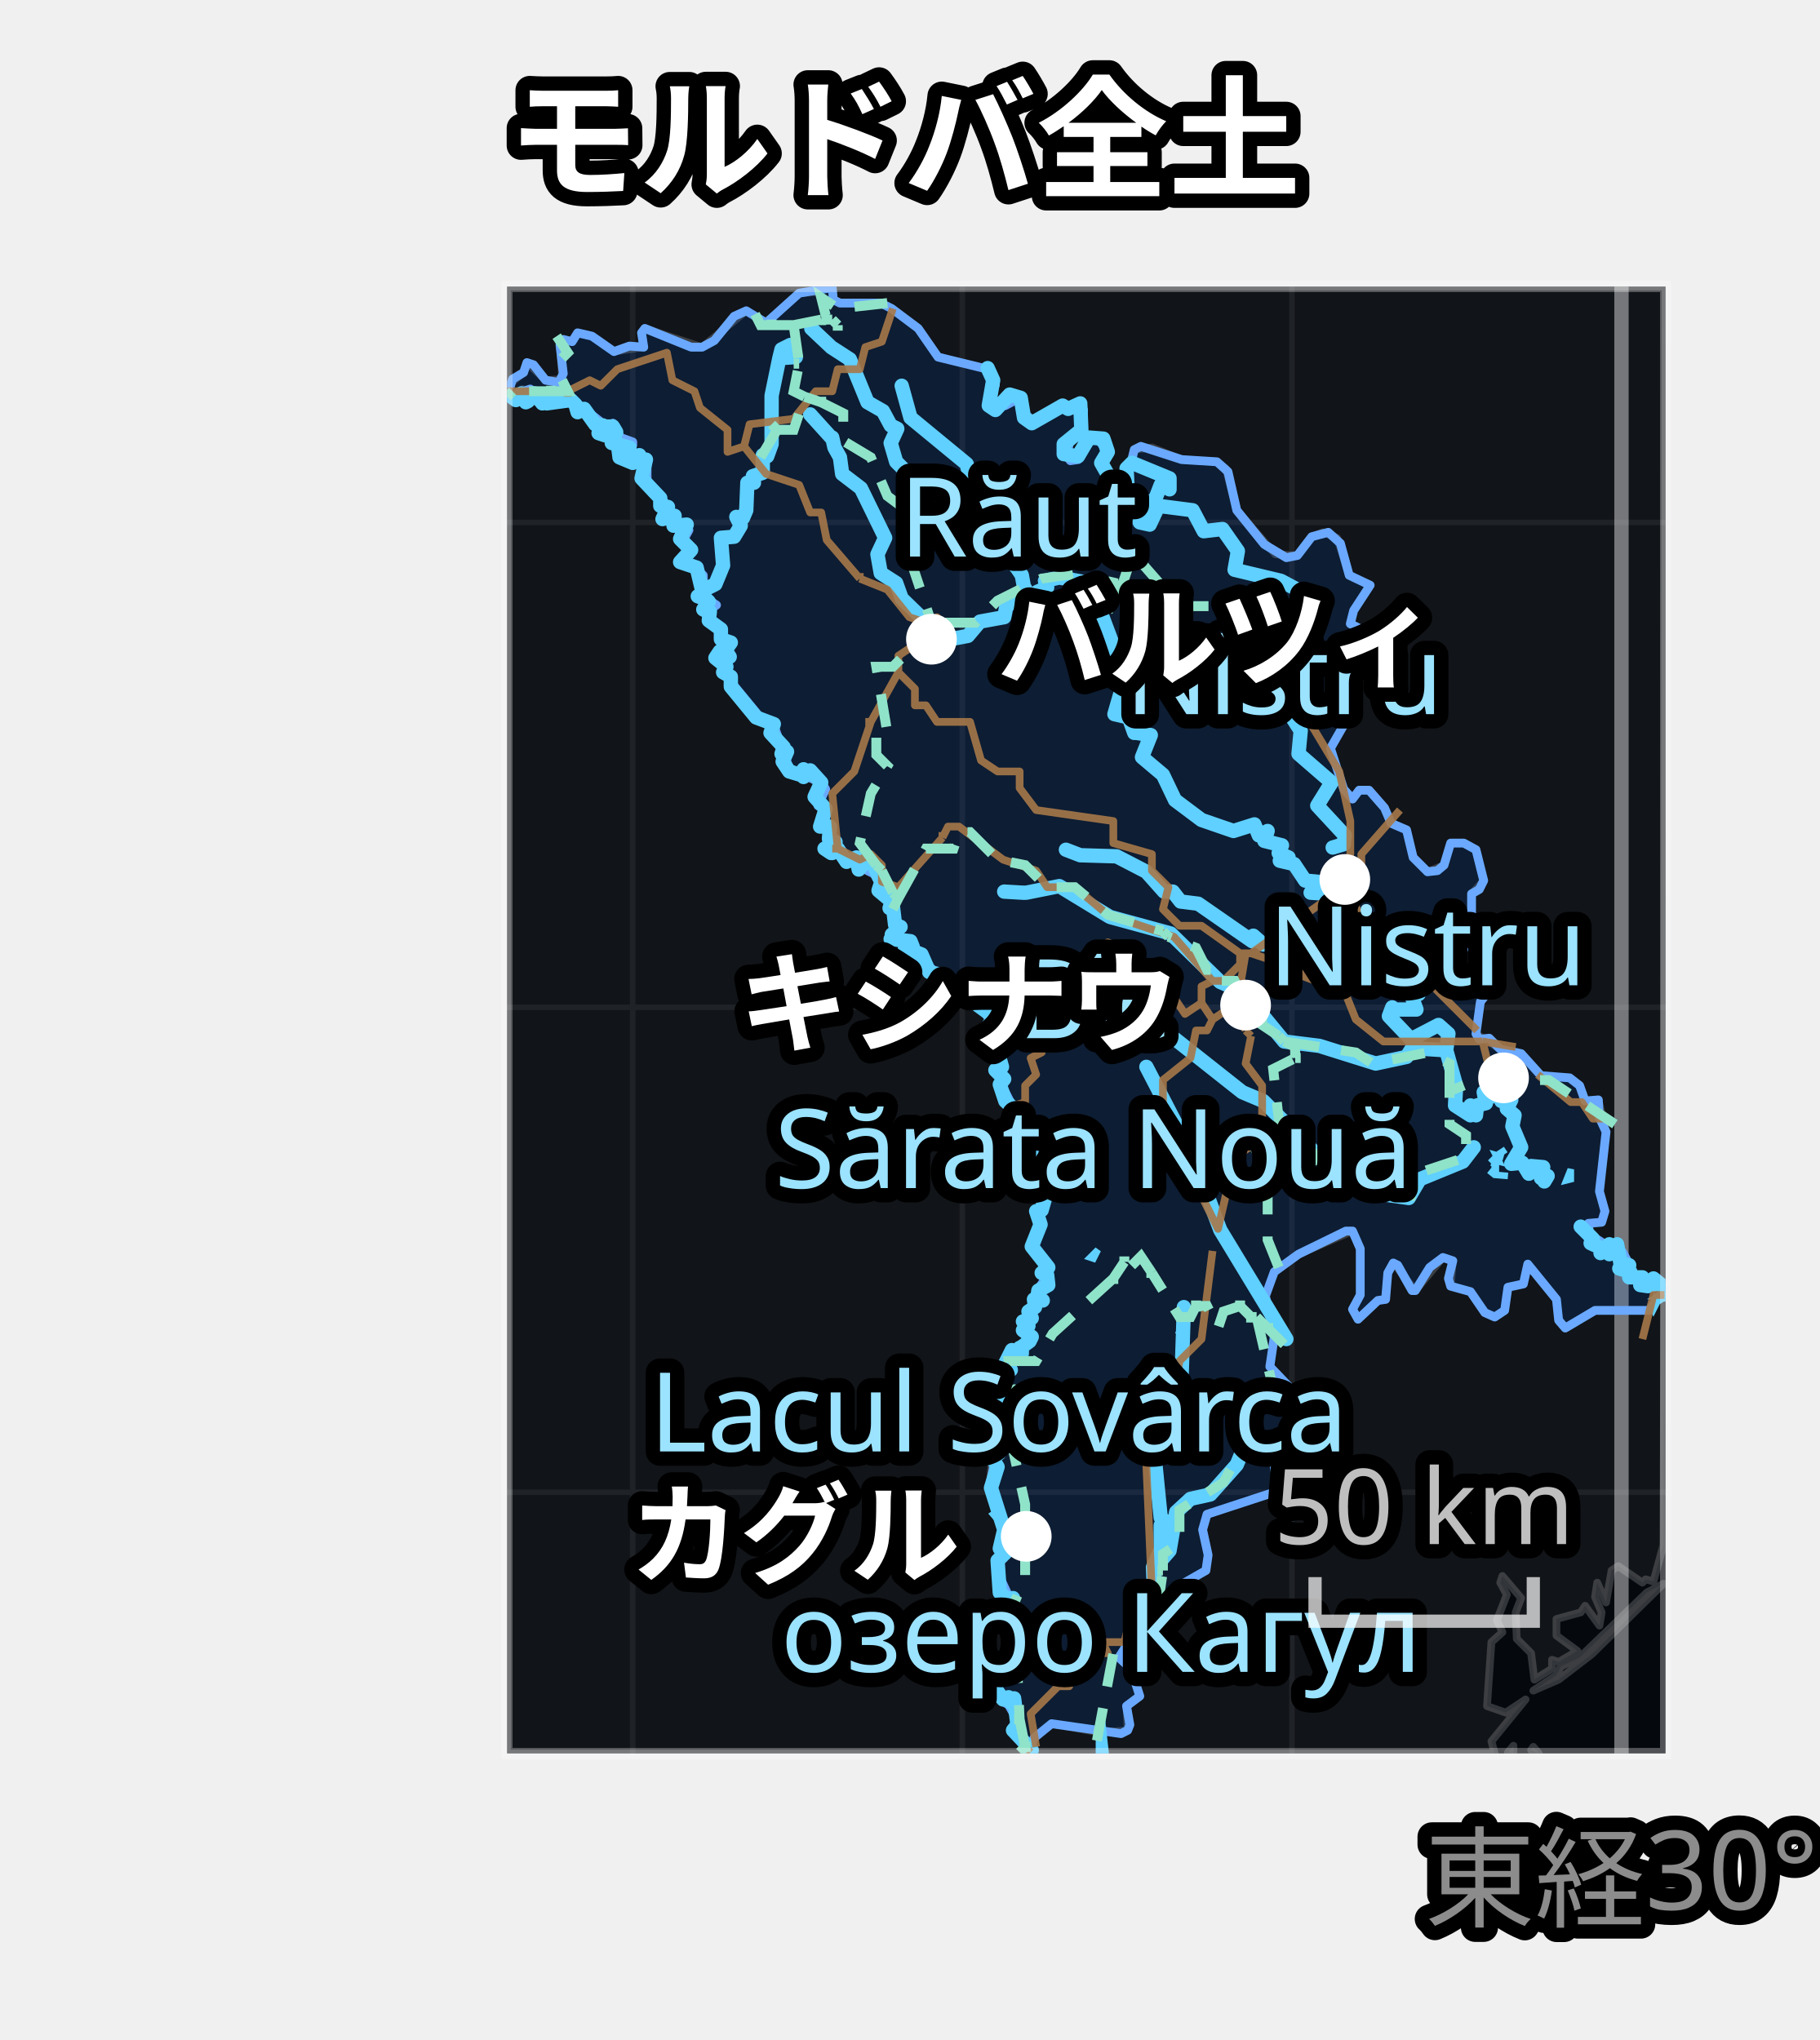
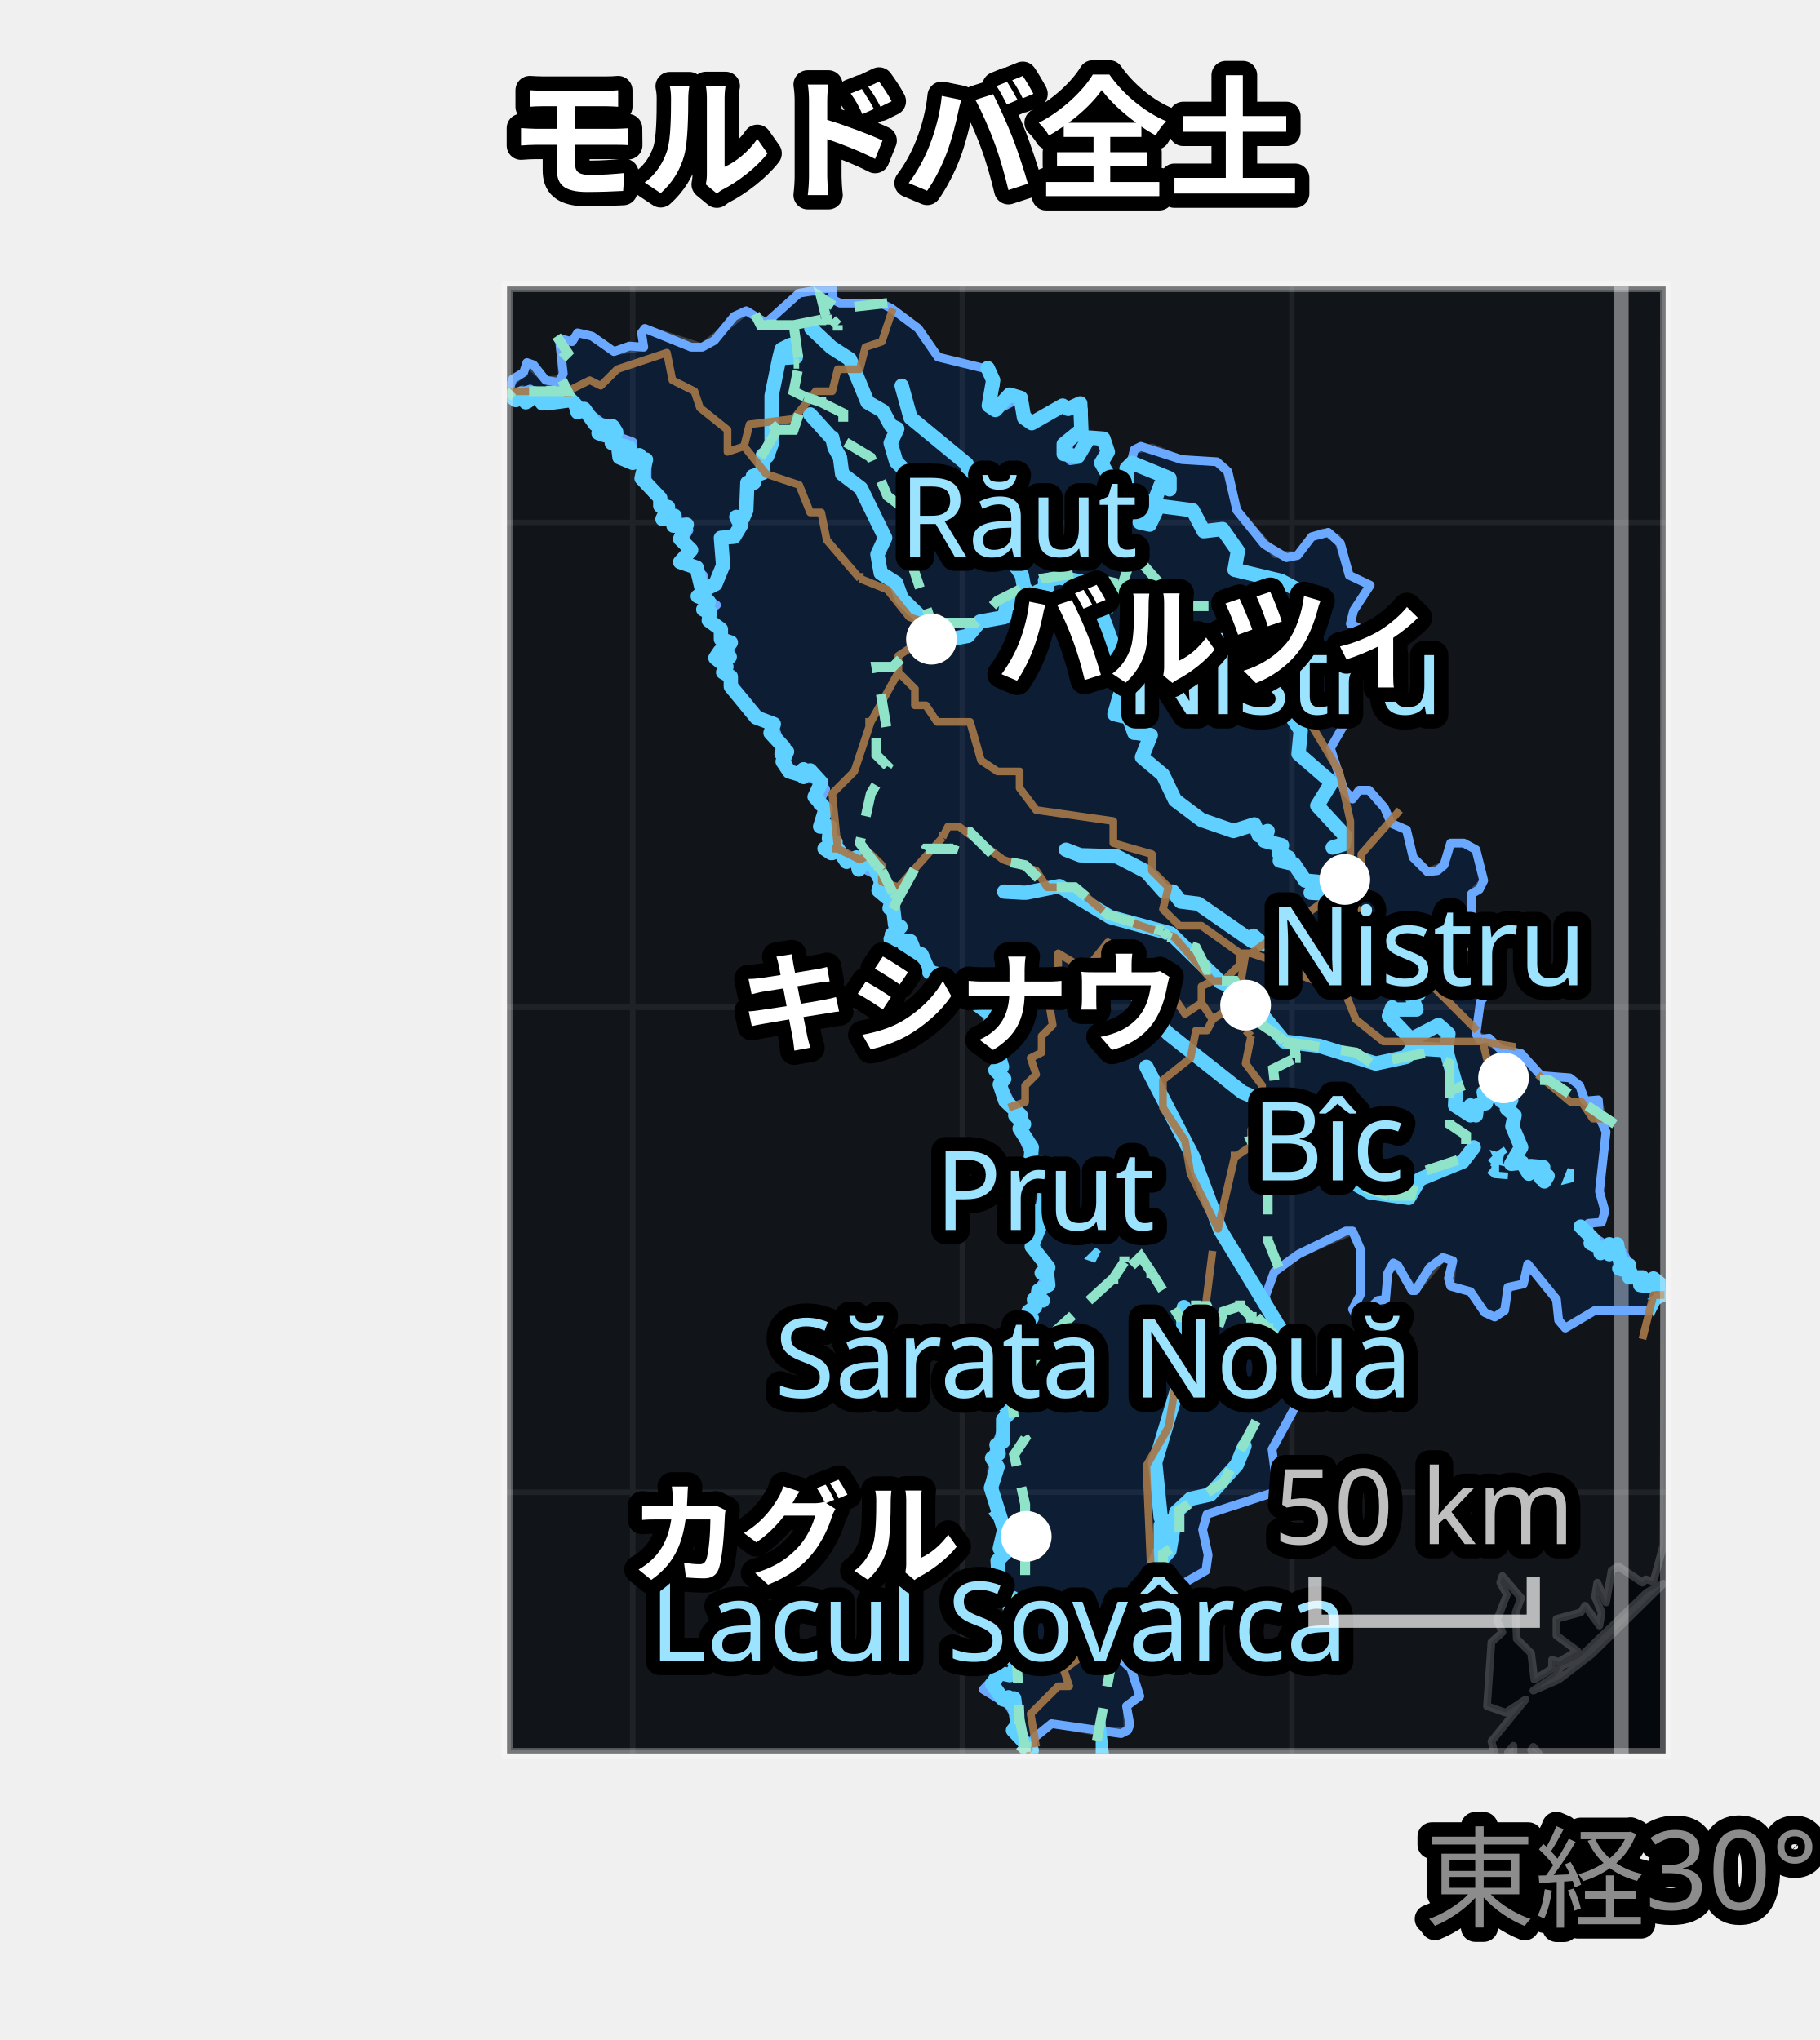
<svg xmlns="http://www.w3.org/2000/svg" viewBox="0 0 165.1 185.1" width="165.1" height="185.1" class="cc-map" role="img" aria-label="モルドバ（モルドバ全土）：位置と形・骨組み・区画の3層">
  <style>.cc-map text{font-family:"Hiragino Sans","Noto Sans JP",system-ui,sans-serif;paint-order:stroke;stroke:#000;stroke-width:2.6px;stroke-linejoin:round}</style>
  <clipPath id="cc-mda-main">
    <rect x="46" y="26" width="105.1" height="133.1" />
  </clipPath>
  <rect x="46" y="26" width="105.1" height="133.1" fill="#05080d" />
  <g class="grid">
    <path d="M57.4 26V159.1M87.3 26V159.1M117.2 26V159.1M46 135.4H151.1M46 91.4H151.1M46 47.4H151.1" stroke="rgba(255,255,255,.06)" stroke-width=".5" fill="none" />
    <path d="" stroke="rgba(255,255,255,.16)" stroke-width=".8" fill="none" />
    <path d="M147.1 26V159.1" stroke="rgba(255,255,255,.42)" stroke-width="1.3" fill="none" />
    <text x="147.1" y="174.1" font-size="10" fill="rgba(255,255,255,.55)" text-anchor="middle" stroke="none">東経30°</text>
  </g>
  <g clip-path="url(#cc-mda-main)">
    <g class="L1">
      <path class="nei" d="M150.9 140.2l0.1 -23.3 -1.4 2 -4.9 0 -2.7 1.6 -0.6 -0.7 -0.2 -1.9 -2.6 -3.2 -0.4 1.8 -1.4 0.3 -0.3 2.1 -0.9 0.6 -0.9 -0.4 -1.3 -1.9 -1.8 -0.5 0.2 -2.3 -0.9 -0.3 -2.5 3 -2 -2.5 -0.5 0.9 -0.2 2.4 -0.7 0.1 -1.8 1.7 -0.5 -0.9 0.7 -1.3 0 -4.2 -0.7 -1.6 -4.9 2.1 -2.2 1.6 -0.8 2.2 0.8 3.7 -0.4 2.7 2.3 2.4 0.2 0.9 -2.3 4.2 0.5 3.8 -6.4 2.1 -0.4 1.4 0.5 2.3 -0.2 1.4 -2.1 1.2 0 1.5 -2.7 0.7 -0.5 2 -1.4 0.6 -1.2 1.9 1.1 1 0.8 2.5 -1.2 0.9 0.1 2.2 -2.5 0.2 -4.4 -0.8 -1.6 1.3 -0.5 1.4 42.3 0 -0.3 -1.1 3.1 -3.8 -1.8 1.2 -1.7 -0.6 0.4 -5.8 1 -0.9 -0.5 -1.1 0.9 -2.3 -0.6 -1.1 0.2 -0.6 1.7 2 -0.5 1.3 0.1 2.4 1.3 1.3 0.3 2.4 1.6 -1 0 -0.8 0.6 0.2 1.7 -1 -1.9 -1.4 0 -1.5 2.2 -0.6 0.4 -0.6 1.3 1.8 0.2 -1.2 -0.6 -1.4 0.2 -1.3 0.8 1.8 0.5 -2.9 0.6 -0.4 2.2 1.5 0.3 -0.3 0.7 0.2zM151 116.7l0.1 -90.7 -76.2 0 0.6 0.1 0.1 1.1 0.6 0.3 3.7 0 1 0.5 2.4 1.8 1.8 2.6 4.5 1.1 0.7 1.4 -0.6 1.7 0.4 0.3 1.1 -0.1 1.5 -0.8 0.3 1.6 0.8 0.6 2.3 -1.2 1.9 -0.1 0.2 2.1 -1.2 1.2 -0.2 1.2 1 0.3 1.1 -1.7 0.7 -0.1 0.8 0.9 -0.5 1.2 0.8 1.7 1 0.8 1.2 -3.7 1.6 -0.2 2.7 1.1 3.2 0.2 0.8 0.6 1 3.8 3.5 4 2 0.1 1.3 -1.7 1 -0.4 1.3 0.5 1.1 3.4 1.9 0.9 -1.5 2.3 -0.3 1.2 1.4 0.7 0.5 0.8 -1.3 1.7 -0.4 4.6 -2 3.5 1.2 3.7 0.8 0.9 0.6 -0.8 0.9 0 1.4 1.6 0.6 1.4 1.4 0.6 0.6 2.5 1.3 1.3 1.5 -0.6 0.6 -2 1.2 0 1.1 0.6 0.7 2.8 -1.1 1.2 0 4.3 -2 1.1 1.3 2.2 0.9 -1.3 0.6 0 0.9 1.3 -0.9 2.2 -0.4 2.9 2.2 1.4 1.9 0.4 1.8 2 2.6 0.2 0.9 0.7 0.5 1.4 1.2 -0.1 0.7 2.9 -0.6 5.4 0.5 1.8 -0.3 1 -1.2 0.1 0.1 1 2 1.7 1 -0.1 0.6 1.1 -0.3 0.4 1.9 1.7 0.8 -0.4zM149.4 144.5l-6.1 5.9 -1.7 0.8 -0.4 0.8 -2.1 1.4 2.3 -1 3 -2.3 6.5 -6.4zM138.9 158.8l0.7 0.3 -0.5 -0.6zM136.8 159l0.5 0.1 0 -0.7zM74.1 26.5l0.8 -0.5 -28.9 0 0 9.9 0.2 -1 1.3 -1.1 0.3 -0.9 1.7 1.6 1.5 -0.1 -0.2 -3.1 0.3 -0.5 0.8 0.2 0.5 -0.8 1.3 0.3 2 1.4 2.7 -0.4 -0.2 -1.3 0.3 -0.4 5.2 1.7 4 -3.3 1.8 1.1 3 -2.7zM47.4 35.3l1.7 0.7 0.3 -0.5 1 0.8 1.7 0 2.3 1.9 0.3 1.1 0.9 -0.9 0.7 1.3 1.1 0.4 -1 1 2.3 0.7 0 2.2 2 1.9 -0.6 0.6 0.2 0.6 0.8 -0.3 0.6 1.2 0.4 -0.3 0.4 0.4 -0.6 1.1 0.9 0.9 -0.6 0.7 1.6 1.4 0 1.9 1.2 0.8 -1 0.7 2 2.7 0.2 1.5 -0.6 0.1 0.9 2.2 2.8 3.4 0.9 0.3 1.4 3.9 3 1.4 -0.4 2 0.6 0.4 -0.3 1.4 0.9 0.6 1.1 2.4 2.8 1.4 1.7 3.1 0.5 2.6 1.3 0.7 -0.1 0.7 2.8 2.3 0 0.6 2.1 0.9 0.6 -0.3 1.6 2.7 0.6 1.6 -0.2 1.5 0.5 0.3 0.3 1.5 0 1.2 1.7 3.3 2 6.1 -0.8 5.1 0.8 1.3 0 2.1 -0.6 0.5 0.2 0.6 -0.6 0.6 -0.2 1.3 -0.5 0.3 0.1 1.8 -0.5 1.1 -1.2 0.7 -0.1 1.3 -0.7 0.3 1.1 2.2 -1.7 4.9 -0.2 2.5 1.3 4.3 -0.3 1 0.4 1 -0.6 0.8 0.1 1.3 1.3 2.8 0.3 5.7 -1.8 0.3 -1.3 1.4 2.3 1.4 0.8 1.4 0 1.5 1 1.5 -47.3 0 0 -123.1z" fill="rgba(255,255,255,.05)" stroke="rgba(255,255,255,.18)" stroke-width=".7" stroke-linejoin="round" />
      <path class="land" d="M46.5 34.4l1 -0.6 0.3 -0.9 0.6 0.2 1.1 1.4 1.2 0.2 0.4 -0.8 -0.3 -2.6 0.3 -0.5 0.8 0.2 0.5 -0.8 1.3 0.3 2 1.4 1.4 -0.5 1.3 0.1 -0.2 -1.3 0.3 -0.4 4.2 1.7 1 0 1.1 -0.6 1.8 -2.2 1.1 -0.5 1.8 1.1 3 -2.7 3 -0.5 0.1 1.1 0.6 0.3 3.7 0 1 0.5 2.4 1.8 1.8 2.6 4.5 1.1 0.7 1.4 -0.6 1.7 0.4 0.3 1.1 -0.1 1.5 -0.8 0.3 1.6 0.8 0.6 2.3 -1.2 1.9 -0.1 0.3 0.3 -0.1 1.8 -1.2 1.2 -0.2 1.2 0.3 0.4 0.7 -0.1 1.1 -1.7 0.7 -0.1 0.8 0.9 -0.5 1.2 0.8 1.7 1 0.8 0.3 0 0.9 -3.7 0.6 -0.3 3.7 1.2 3.2 0.2 1 0.9 0.8 3.5 2.5 3.1 2 1.2 1 -0.2 1.3 -1.7 1.5 -0.4 1.1 1 0.8 2.9 1.9 0.9 -1.5 2.3 -0.3 1.2 1.4 0.7 0.5 0.8 -1.3 1.7 -0.4 4.6 -2 3.5 1.2 3.7 0.8 0.9 0.6 -0.8 0.9 0 1.4 1.6 0.6 1.4 1.4 0.6 0.6 2.5 1.3 1.3 0.9 -0.1 0.6 -0.5 0.6 -2 1.2 0 1.1 0.6 0.7 2.8 -0.4 0.8 -0.7 0.4 0 4.3 -0.4 0.5 -1.6 0.6 1.3 2.2 0.9 -1.3 0.6 0 0.9 1.3 -0.2 1.3 -0.7 0.9 -0.4 2.9 0.3 0.5 0.9 -0.1 1 1 1.9 0.4 1.8 2 2.6 0.2 0.9 0.7 0.5 1.4 1.2 -0.1 0.1 1.6 0.6 1.3 -0.6 5.4 0.5 1.8 -0.3 1 -1.2 0.1 0.1 1 1.7 1.1 0.3 0.6 1 -0.1 0.6 1.1 -0.3 0.4 1.9 1.7 0.8 -0.4 0.9 0.4 -1.5 2.1 -4.9 0 -2.7 1.6 -0.6 -0.7 -0.2 -1.9 -2.6 -3.2 -0.4 1.8 -1.4 0.3 -0.3 2.1 -0.9 0.6 -0.9 -0.4 -1.3 -1.9 -1.8 -0.5 -0.2 -0.7 0.4 -1.6 -0.9 -0.3 -1.2 0.9 -1.3 2.1 -0.3 0 -1.3 -2.3 -0.4 -0.2 -0.5 0.9 -0.2 2.4 -0.7 0.1 -1.8 1.7 -0.5 -0.9 0.7 -1.3 0 -4.2 -0.7 -1.6 -0.6 0 -4.3 2.1 -2.2 1.6 -0.8 2.2 0.8 3.7 -0.4 2.7 2.3 2.4 0.2 0.9 -2.3 4.2 0.5 3.8 -6.4 2.1 -0.4 1.4 0.5 2.3 -0.2 1.4 -2.1 1.2 0 1.5 -0.7 0.5 -2 0.2 -0.5 0.8 0 1.2 -1.4 0.6 -1.2 1.9 1.1 1 0.8 2.5 -1.2 0.9 0.3 1.7 -0.2 0.5 -0.6 0.3 -6.3 -0.9 -1.6 1.3 -0.5 1.4 -1 -1.5 0 -1.5 -0.8 -1.4 -2.3 -1.4 1.3 -1.4 1.8 -0.3 -0.3 -5.7 -1.3 -2.8 -0.1 -1.3 0.6 -0.8 -0.4 -1 0.3 -1 -1.3 -4.3 0.4 -1.9 -0.2 -0.6 1.7 -4.9 -1.1 -2.2 0.7 -0.3 0.1 -1.3 1.2 -0.7 0.5 -1.1 -0.1 -1.8 0.5 -0.3 0.2 -1.3 0.6 -0.6 -0.2 -0.6 0.6 -0.9 0 -1.7 -0.8 -1.3 0.7 -5.8 -2 -4.6 0.1 -0.8 -1.7 -3.3 0 -1.2 -0.3 -1.5 -0.5 -0.3 0.2 -1.5 -0.6 -1.6 -1.6 -2.7 -0.6 0.3 -2.1 -0.9 0 -0.6 -2.8 -2.3 0.1 -0.7 -1.3 -0.7 -0.5 -2.6 -1.7 -3.1 -2.8 -1.4 -1.1 -2.4 -0.9 -0.6 0.3 -1.4 -0.6 -0.4 0.7 -1.5 -0.3 -0.5 -3 -1.4 -1.4 -3.9 -0.9 -0.3 -2.8 -3.4 -0.9 -2.2 0.6 -0.1 -0.2 -1.5 -2 -2.7 1 -0.7 -1.2 -0.8 0 -1.9 -1.6 -1.4 0.6 -0.7 -0.9 -0.9 0.6 -1.1 -0.4 -0.4 -0.4 0.3 -0.6 -1.2 -0.8 0.3 -0.2 -0.6 0.6 -0.6 -1.5 -1.1 -0.5 -0.8 0 -2.2 -2.3 -0.7 1 -0.7 0 -0.3 -1.1 -0.4 -0.7 -1.3 -0.9 0.9 -0.3 -1.1 -2.8 -2.2 -1.2 0.3 -0.6 -0.2 -0.4 -0.6 -0.3 0.5 -1 -0.7 -2.1 0.7z" fill="rgba(61,139,255,.16)" stroke="#6aa9ff" stroke-width=".8" stroke-linejoin="round" />
    </g>
    <g class="L2">
      <g class="k-lake">
        <path d="M99.7 159l0 -1.9 0.3 -0.7 0.3 2.7zM150.2 117.7l0.5 0.2 -0.8 0.5zM90.4 137.2l0.3 0.9 -0.6 -0.7zM142.1 107.1l0.4 -1 0 0.9zM98.9 114.1l0.7 -0.7 -0.4 0.8zM107 120.9l0.4 -0.5 -0.1 0.8zM150.3 117.7l0.5 -0.3 0.2 0.4zM135.1 106.2l0.5 0.4 1.2 0.1 -1.2 -0.1zM135.2 105.5l0.4 -0.4 0 0.2 0.4 0.1 -0.3 -0.6 0.7 0.2 -0.7 -0.2 0.3 0.6 -0.4 -0.3zM136.1 104.8l-0.1 -0.1 0.6 -0.4 -0.6 0.4zM135.3 105.5l0.3 0.1 0 0.5 0.1 0 0 -0.5zM149.9 118.6l0.4 -0.4 -0.3 0.6z" fill="#5fd0ff" fill-opacity=".55" stroke="#5fd0ff" stroke-width=".6" />
      </g>
      <g class="k-river">
        <path d="M46.4 36l0.4 0.3 0.5 -0.6 0.4 0.8M47.7 36.5l0.2 -0.1M47.7 36.5l0.5 -0.4M47.9 36.4l0.1 -0.1M47.9 36.4l0.1 -0.1M48 36.3l0.2 -0.2M48.2 36.1l0.3 -0.4 0.7 0.9 0.1 -0.6 0.3 0.6 2.2 -0.3M51.8 36.3l0.4 0.4M51.8 36.3l0.4 0.4M52.2 36.7l0.2 0.7 0.6 -0.3 1 1.4 0.7 0.1M54.6 38.8l-0.1 0M54.5 38.8l-0.2 0.5 0.6 0.2 -0.1 -0.8 0.8 0 0.3 0.5 -0.4 1 1.6 0.4 -0.2 0.5 -0.8 -0.4 0.1 0.8 1.2 0.5 0.6 -0.7 0.1 0.6 0.5 -0.2 -0.4 1.7 1.7 1.8 0 0.7 0.7 0.1 -0.5 1.1 1.1 -0.3 -0.1 0.9 1.2 -0.1 -0.6 1.3 1 1 -1 1.1 1.5 0.5 0.5 2.1M63.7 53.6l0.1 0.4 -0.5 0.1 0.8 0.3M54.7 38.7l-0.2 0.1M54.7 38.6l-0.1 0.2M54.7 38.7l-0.1 0.1M54.7 38.6l0 0.1M70.7 32.5l-0.7 3.4 0 4.4 -0.4 1.1 -0.4 -0.1 0 1.6 -0.9 0.3 0.1 0.6 -0.6 0 -0.1 2.5 -0.3 0.7 -0.6 -0.1 0.4 0.8 -0.6 1 -1.2 0.1 0.2 2.5 -0.7 1.7 -1.2 0.6M64.1 54.4l0.2 0.2M64.1 54.4l0.2 0.2M64.2 55.5l0.2 0M64.3 54.6l-0.5 0.7 0.4 0.2M64.2 55.5l0.2 0M64.4 55.5l-0.1 0.8 1.1 0.8 0 0.9 0.9 0.3 -0.5 0.7 0.4 0.6 -0.9 -0.5 -0.4 0.6 1 0.8 -0.3 0.5 0.7 0.4 0 0.9 2.3 2.8 1.6 0.6 -0.3 0.8 1.2 1.3 -0.2 0.6 0.5 -0.2 -0.4 0.9 0.6 0.9 1 0.3 0.3 -0.5 0 0.7 0.6 -0.6 1 1.1 -0.6 1.3 1 1.1 -0.5 1.6 0.9 0 -0.1 1.1 0.6 0.3 -1 0.6 0.6 0.4 0.1 -0.5 0 0.5 0.5 -0.4 0.8 1.2 0.9 -0.4 0.2 1.1 0.6 -0.7 0.7 0.2 0.8 1.7M72.2 32.4l-1.5 0.1M71.7 31.3l-0.8 0.4 -0.2 0.8M73.5 37.6l1.9 2.1M73.6 29.8l1.7 1.6M75.4 31.5l1.7 1.1 1.6 3.9 1.4 0.8 0.7 1.3M75.4 39.7l0.1 0M75.5 39.7l0.2 0.9M75.7 40.6l0.5 0.9M76.2 41.5l0.2 1.5M76.4 43l1.7 1.3 2.2 4.5 -0.7 1.5 0.3 1.7 1.4 0.9 0.5 1.4 3.3 3.2 1.1 0.5 1.6 -0.3 1.1 -1.3 2.2 -0.4 0.2 -1 1.8 -1.2M93.1 53.8l1.2 0.3 -0.2 -0.4 0.9 -0.4 -0.2 -0.6 1.3 -0.3 2.2 0.4 0.1 1.2 1.3 0.8 -0.2 1.3 0.3 -0.7 1.2 3.2 -0.6 1.3 1.4 0.3 0.4 0.8 -1.1 3.8 1.3 0.3 0.5 1.4M80 80.1l-0.1 0.1M80 80.1l-0.1 0.1M79.9 80.2l-0.2 0.6 1.2 1 -0.2 0.6 0.3 -0.2 0.2 1.7 0.5 0.2 -0.8 0.7 0.4 0.3 -0.5 0.1 1.8 0.2 0.2 0.5 -0.7 0.1 1.5 0.6 0.7 1.6 1.3 0.3 0.5 0.4 -0.4 0.3 1.5 0.9 1.6 0.2 0.1 0.5 -0.6 0.1 1.9 1.4 -0.5 0.7 0.5 1 -0.5 0.1 1 0.8 -0.9 0.8 0.9 0.4 0.2 0.7 -0.6 0.3 0.8 0.8 -0.4 0.5M80.8 38.6l0.6 0.3 -0.6 1.3 0.5 1.7 1.5 1.5 1 0.2 0.3 0.7M81.8 35l0.8 2.9 5.1 4.2 0.6 2.5 2.7 1.5 0.3 2.5 -0.4 0.9 0.8 0.2 -0.5 0.5 1.1 1.4M89.6 33.4l0.5 1.1 -0.4 2.3 0.6 0.4 1.3 -1.4 1 0.3 0.3 1.8 0.7 0.5 2.8 -1.6 0.5 0.3 1.1 -0.5 0.1 2.4 -1.6 1.3 0 0.9 1.3 0.2 1 -1.7 1.3 0.1 0.4 1.2 -0.6 1 1.2 2.1 1.2 0.3 -0.1 -1.9 0.5 -0.5 3.4 1.4 0 1 -0.8 -0.4 -0.5 1.3 -1.2 0.5 -0.2 1.6 0.9 0.2 0.8 -1.7 3.1 0.4 1 1.9 1.7 -0.2 1.4 2 -0.3 1.7 4.2 1 1.5 0.8 0.2 0.8 -1.7 5.3 0.9 3.2 -0.4 1.5 1.3 2 -0.2 2.1 3 2.6 -1.3 2.1 2.5 2.7 -0.1 0.8 -1 0.3M90.7 98.4l0.5 1.5 1.4 1.3 -0.5 0 0.8 0.8 -0.4 0.4 1.1 1.7 -0.1 1.1 0.9 0.3 0.5 2.9 -0.4 1.4 -0.5 0.1 0.4 1.2 -0.8 2 1.5 1.9 -0.6 0.5 0.5 0.2 0.1 0.9 -0.9 0.5 -0.1 0.7 0.5 0.2 -0.8 -0.1 0.1 0.7 -0.6 0.4 0.3 0.6 -0.8 0.3 0.5 0.4 -0.5 0.4 0.8 0.6 -0.2 0.4 -0.7 0.5 0 0.6 -0.2 -0.5 -0.1 0.7 -0.6 -0.5 -0.7 1.4 0.6 0.4 -1.1 0.4 0 1.7 0.4 -0.3 -0.1 0.9 0.7 -0.1 0 0.7 -0.4 0 0.4 0.6 -0.6 0.6 0 2 -0.6 0.3 0.2 0.8 -0.6 0.4 0.5 0.8 -0.6 1.9 1.2 3.8 -0.4 1.7 0.6 0.3 -0.8 0.8 0.2 2.9 0.7 0.6 0.5 -0.1 -0.3 0.9 0.8 2.3 -0.4 2.6 0.5 0.2 -0.9 1 -0.9 -0.2 -0.7 1 1 1.4 0.5 -0.2 0.2 0.5 0.3 -0.4 0.3 2.4 -0.4 0.5 1.7 1.8M91.1 80.9l1.7 0.1M92.3 51.6l0.4 0.6M92.3 51.6l0.4 0.6M92.7 52.2l0.2 1.1M92.8 81l0.3 0M92.8 81l0.3 0M93 53.4l0.1 0.4M93.1 81l3 -0.6 4.6 2.8 5.5 1.5 4.5 4.4 2.1 0.9 3.7 4.5 3.2 0.4 5.1 1.6 2.8 -0.6 0.5 -0.8 3.1 0.2M96.7 77.1l1.3 0.5 3.3 0.1 2.7 1.4 1.6 1.8 0.8 0 0.7 0.9 1.6 0.2 4.9 3.4 0.1 -0.5 0.9 0.8 1.3 -0.2 2.3 1.1 1 -0.2M102.5 89.1l1.2 2.3 2.3 2.4 6.7 5.3 1.9 0.8 6.4 6.4 3.3 1.9 3.5 0.5 1 -1.7 3.9 -1.6 1 -1.3M102.9 66.5l0.2 0M102.9 66.5l0.2 0M103.1 66.5l1.3 0.2 -0.8 2 1.9 1.6 1.1 2.3 2.4 1.8 2.9 1 1.9 -0.6 0.4 1 0.8 -0.4 -0.3 0.9 1.6 0.4 -0.3 0.7 0.9 0.4 -0.8 0.3 1.3 0.3 1 1.5 1.1 0.1 -0.6 1 1.5 0.1 0.8 -0.9 0.5 0.4M104 96.8l4.2 8.1 2.5 6.7 6 9.9M107.4 118.6l-0.2 6.1 -2.4 8 0.5 5 0.5 0.4 -0.5 0.3 0 2.2 -0.7 1.6 0.2 5.1M112.9 131.2l-0.7 1.7 -2.4 2.7 -1.8 0.4 -1.3 1.2 -0.6 3.5 -1.4 1.6 0.2 5M124.6 84.1l0.4 0.3M124.7 84.2l0.3 0.2M125 84.4l1 0.9 0 1.2 1.5 0.3 0.7 1.6 0.7 0.4 -0.2 1.4 -0.9 -0.5 0.7 1.9 -2 0 -0.2 0.5 0 -0.7 -0.3 0.8 2 2.1 2.5 -1.3 0.9 0.8 -0.2 1.5M131.2 95.3l0.9 3.2 -0.1 1.8 1.4 0.9 0 -0.9 0.5 0.9 0.1 -0.9 0.8 -0.2 -0.2 -1 0.8 -0.4 -0.1 0.8 0.8 -0.2 0.1 0.6 0.4 0.1 -0.1 -0.6 0.6 0.4 -0.4 0.8 0.7 0.6 -0.2 1 0.8 1.9 -0.9 1.5 1 -0.1 0.6 1 0.2 -0.7 1.1 0.1 -0.2 1 0.6 -0.2 -0.3 0.5M143.4 111.3l1.1 1.1 -0.2 0.4 1.1 0.5 -0.2 0.4 0.8 -0.8 0 0.9 0.7 -0.9 0.3 1.7 0.8 0.2 -0.9 0.3 1 0.3 -0.1 0.5 1.2 0 -0.2 0.7 0.7 0.1 0.1 -0.5 0.4 0.4 0 -0.6 1.1 0.9M151.1 117.1l0 0.2" fill="none" stroke="#5fd0ff" stroke-width="1.3" stroke-linejoin="round" stroke-linecap="round" />
      </g>
      <g class="k-trunk">
        <path d="M51.5 35.5l-5.5 0M67.5 40.5l-1.5 0.5 0 -2 -2.5 -2 -0.5 -1.5 -2 -1 -0.5 -2.5 -4.5 1.5 -1.5 1.5 -1 -0.5 -2 1M51.5 35.5l0 0.5M67.5 40.5l2 2.5 3 1 1 2.5 1 0 0.5 2.5 3 3.5M67.5 40.5l0.5 -2 4 -0.5 2 -2.5 1.5 0 0.5 -2 2 0 0.5 -2 1.5 -0.5 1 -3M76 77l-0.5 0M85.5 76l-4 4.5 -1.5 -0.5 0 -1.5 -1 -1 -1 0.5 -2 -1M76 77l-0.5 -5 2 -2 1.5 -4.5M78 52.5l0 -0.5M84 56.5l-1.5 -0.5 -2 -2.5 -2.5 -1M78.5 65.5l0.5 0M79 65.5l2.5 -4.5M81.5 61l1.5 1.5 0 1.5 1 0 1 1.5 3 0 1 3.5 1.5 1 2 0 0 1.5 1.5 2 7 1 0 2 3.5 1 0 1.5 1.5 1.5 -0.5 2 1.5 1.5 2 0 3.5 2.5M81.5 61l0 -1.5 1.5 -1 1 -2M84 56.5l1 -0.5 1 1 0 1.5M85.5 76l0 -0.5M85.5 76l0.5 -1 1 0 4 3 3 1 1 1.5 2.5 0 3 2.5 6 2 3.5 4M109 91l-1.5 1 -1 -1.5 -3.5 -1.5 -1 -2.5 -1.5 -1 -2 2.5 -2.5 -1.5 0 3.5 -1 0 0.5 3 -1 1 0 1.5 -1 0.5 0.5 1.5 -1 1 0 1.5 -1.5 0.5M93.5 158.5l-0.5 0.5M110 113.5l-1 8 -2 2 -1 6 -2 3.5 0.5 11.5 -1.5 0.5 -1 4 -2 0 0.5 1 -2 0 -2 1.5 0.5 1.5 -1 0 -2.5 2.5 0.5 3M109 91l1 1.5M109 91l0 -1.5 1 -0.5M110 89l1 0 1.5 -1.5 0 -1M110 92.5l1.5 -1M110 92.5l-0.5 1 -1 0 -0.5 2.5 -2.5 2 0 2.5 2 3 0.5 3 2.5 5 1.5 -6.5M112 105l0 -0.5M112 105l1.5 -1 0 -1.5 1 -0.5 0 -3.5 -1.5 -2 0.5 -2.5M112.5 86.5l0.5 0M113 86.5l-0.5 3M112.5 91l0 1M112.5 92l0.5 0M113 93.5l-0.5 -1.5M113 86.5l0.5 0M113.5 94l-0.5 -0.5M113 93.5l0.5 0.5M113.5 86.5l1.5 0.5 1 1.5 2 0M113.5 86.5l7 -5 2 -0.5M117 58l1.5 7 3 5 1 4.5 0 3 -1 2.5 1 0.5M118 88.5l0 -0.5M118 88.5l4 1.5 1 2.5 2.5 2 9 0M122.5 80.5l1 -1 0 -2 3.5 -4M122.5 80.5l0 0.5M122.5 81l1 2.5 1.5 1 2 -0.5 0 2 1 1.5 6 6M134.5 94.5l3 0.5M135.5 98.5l-1 -4M139.5 97.5l3 2.5 1 0 1 1.5 1 0M151 117.5l-1 0 -1 4" fill="none" stroke="#a7784a" stroke-width=".7" stroke-linejoin="round" stroke-opacity=".9" />
      </g>
      <g class="k-motorway">
        <path d="" fill="none" stroke="#ffb46b" stroke-width="1.3" stroke-linejoin="round" />
      </g>
      <g class="k-main">
        <path d="M46.5 35.5l-0.5 0.5M50 35.5l-2 0M50 35.5l0 -0.5M51 34.5l0.5 1 -1.5 0M50.5 30.5l1 1.5 -0.5 0.5M68.5 28.5l0.5 1 1 0M69 41.5l1.5 -2.5M70 29.5l0 -0.5M70 29.5l2 0M70.5 39l1.5 0 1 -3M70.5 39l-0.5 -0.5 0.5 0.5M74.5 29l-2.5 0.5M72 29.5l0.5 3.5M72.5 33l-0.5 0M73 36l-1 -0.5 0.5 -2.5M73 36l1.5 0.5M75 29l-0.5 0M74.5 29l0 0.5M74.5 36.5l0 -0.5M74.5 36.5l2 1 0 2.5 2.5 1.5 1.5 3.5 2 1.5 0 4M75.5 29l-0.5 0M80.5 27.5l-4.5 0.5 -1.5 -1 0.5 2M75.5 29l0.5 0.5M76 29.5l-0.5 -0.5M76 29.5l0 0.5M79.5 78.5l0.5 0.5M79.5 78.5l0.5 0.5M79.5 78.5l-1.5 -2 1 -4.5 1.5 -2.5 -1 -1 0 -2 1 0 -1 -6 1.5 0 1.5 -1.5 1 0 1 -1 0 -1.5M81 81l-1 -2M81.5 81.5l-0.5 -0.5M81 81l0.5 0.5M81 82.5l0.5 -1M81.5 81.5l2.5 -4.5 2.5 0 0.5 -1.5 1 0 2.5 2.5 2.5 0.5 2 2 2.5 0 3 2.5 5 1.5M82.5 50.5l-0.5 0M82.5 50.5l2 6M100.5 53.5l-1 1 -1.5 -2.5 -3.5 0.5 -4 2 -2 2 -4 0M92.5 156l-0.5 0M93 158.5l-0.5 -2.5M101 116l-5.5 5 -1.5 2.5 -2.5 0 0.5 5.5 1 1.5 -1 1.5 1 4.5 0 6.5 -1 2.5 0.5 10.5M92.5 159l0.5 -0.5M93 158.5l0.5 0M103.5 146.5l-1 0.5 0 2 -1.5 1 -1.5 8M101 53.5l-0.5 0M101 53.5l0 -1 -0.5 1M101.5 54l-0.5 -0.5M101 54.5l0.5 -0.5M101 54.5l-0.5 1 0.5 -1M102 114.5l-1 1.5M101 116l0 0.5M101.5 54l0.5 0M102.5 51l-1 3M102 114.5l0 -0.5M104.5 115.5l-1 -1.5 -1 1 -0.5 -0.5M125 57l-2 1 0 1 -2 1.5 -0.5 -1 -1 0.5 -1.5 -2 -1 0 -1.5 -2 -3 -1 -5.5 0 -3.5 -4 -1 0M102.5 51l0 0.5M103.5 146.5l0 -0.5M103.5 146l-0.5 -0.5 0.5 0.5M104.5 148.5l-1 -2M104.5 115.5l-0.5 0M108.5 118.5l-0.5 1 -1 0 -2.5 -4M105.5 142.5l-0.5 0M105 146l0.5 -3.5M105.5 84.5l0.5 0.5M106 85l-0.5 -0.5M114 119.5l1.5 6.5 -4.5 8.5 -4 2.5 0 3 -1.5 1 0 1.5M116 94l-1.5 -1 0 -1 -1.5 -1 -1 -2 -1.5 0 0 -1 -1 0 -1 -2 -2.5 -1M108.5 118.5l0 -0.5M112.5 118.5l-1.5 0.5 -0.5 1.5 -1 -2 -1 0M108.5 118.5l0 0.5M112.5 118.5l0 -0.5M113.5 119.5l-1 -1M114 119.5l-0.5 0M113.5 119.5l0 0.5M115 120.5l-1 -1M115 120.5l0.5 0M116.5 122l-1.5 -1.5M116.5 94.5l-0.5 -0.5M116.5 94.5l-0.5 -0.5M116 115l-1 -2.5 0 -6 -1.5 -3 2.5 -0.5 1 1M131.5 99l0 -2.5 -2 -1 -5 1 -1.5 -1 -6.5 -1M117.5 96l0 -1 -1 -0.5M117 104l0 -0.5M117 104l1 1 2.5 0.5M117.5 96l0.5 0M120.5 105.5l-1.5 -1 -0.5 -1.5 -1 0 -1.5 -1.5 -0.5 -4.5 2 -1M120.5 105.5l0 1 1 -0.5 1.5 1.5 3 1M125 57l-0.5 0M125 56.5l0 0.5M126 108.5l0 -0.5M126 108.5l2 0 0.5 -2 4.5 -1.5 0 -2 -1.5 -1 0 -3M146.5 102l-6 -4 -6.5 0 -2.5 1" fill="none" stroke="#8fe3c9" stroke-width=".9" stroke-dasharray="3 2" />
      </g>
      <g class="k-hsr">
        <path d="" fill="none" stroke="#8fe3c9" stroke-width="1.8" stroke-dasharray="6 2.5" />
      </g>
    </g>
    <g class="L3">
      <path class="pref-line" d="" fill="none" stroke="rgba(255,255,255,.28)" stroke-width=".7" />
      <g class="k-region">
        <path d="" fill="none" stroke="rgba(255,255,255,.62)" stroke-width="1.5" stroke-linejoin="round" />
      </g>
    </g>
    <g class="L2 lbl">
      <g class="k-lake">
-         <text x="99.9" y="151.7" font-size="10" fill="#9be3ff" text-anchor="middle">озеро Кагул</text>
-         <text x="90.6" y="131.7" font-size="10" fill="#9be3ff" text-anchor="middle">Lacul Sovârca</text>
-         <text x="99.2" y="107.8" font-size="10" fill="#9be3ff" text-anchor="middle">Sărata Nouă</text>
+         <text x="90.6" y="150.7" font-size="10" fill="#9be3ff" text-anchor="middle">Lacul Sovârca</text>
+         <text x="99.2" y="126.8" font-size="10" fill="#9be3ff" text-anchor="middle">Sărata Nouă</text>
      </g>
      <g class="k-river">
+         <text x="94.8" y="111.6" font-size="10" fill="#9be3ff" text-anchor="middle">Prut</text>
        <text x="92.4" y="50.5" font-size="10" fill="#9be3ff" text-anchor="middle">Răut</text>
        <text x="116.5" y="64.8" font-size="10" fill="#9be3ff" text-anchor="middle">Nistru</text>
        <text x="129.5" y="89.4" font-size="10" fill="#9be3ff" text-anchor="middle">Nistru</text>
-         <text x="99.1" y="94.2" font-size="10" fill="#9be3ff" text-anchor="middle">Bîc</text>
+         <text x="120.5" y="107.1" font-size="10" fill="#9be3ff" text-anchor="middle">Bîc</text>
      </g>
    </g>
    <g class="L3 lbl">
      <g class="k-prefname" />
      <g class="k-city">
        <circle cx="113" cy="91.2" r="2.3" fill="#fff" />
        <text x="107" y="94.7" font-size="10" fill="#fff" text-anchor="end" font-weight="600" data-ax="113" data-ay="91.2">キシナウ</text>
        <circle cx="136.4" cy="97.8" r="2.3" fill="#fff" />
        <circle cx="84.5" cy="58" r="2.3" fill="#fff" />
        <text x="90.5" y="61.5" font-size="10" fill="#fff" text-anchor="start" font-weight="600" data-ax="84.5" data-ay="58">バルツィ</text>
        <circle cx="93.1" cy="139.4" r="2.3" fill="#fff" />
        <text x="87.1" y="142.9" font-size="10" fill="#fff" text-anchor="end" font-weight="600" data-ax="93.1" data-ay="139.4">カグル</text>
        <circle cx="122" cy="79.8" r="2.3" fill="#fff" />
      </g>
    </g>
  </g>
  <rect x="46" y="26" width="105.1" height="133.1" fill="none" stroke="rgba(255,255,255,.3)" stroke-width="1" />
  <text x="46" y="17" font-size="12" fill="#fff" font-weight="600" stroke="none">モルドバ全土</text>
  <path d="M119.3 143.1V147.1H139.1V143.1" fill="none" stroke="rgba(255,255,255,.7)" stroke-width="1.2" />
  <text x="129.2" y="140.1" font-size="9.5" fill="rgba(255,255,255,.75)" text-anchor="middle">50 km</text>
</svg>
